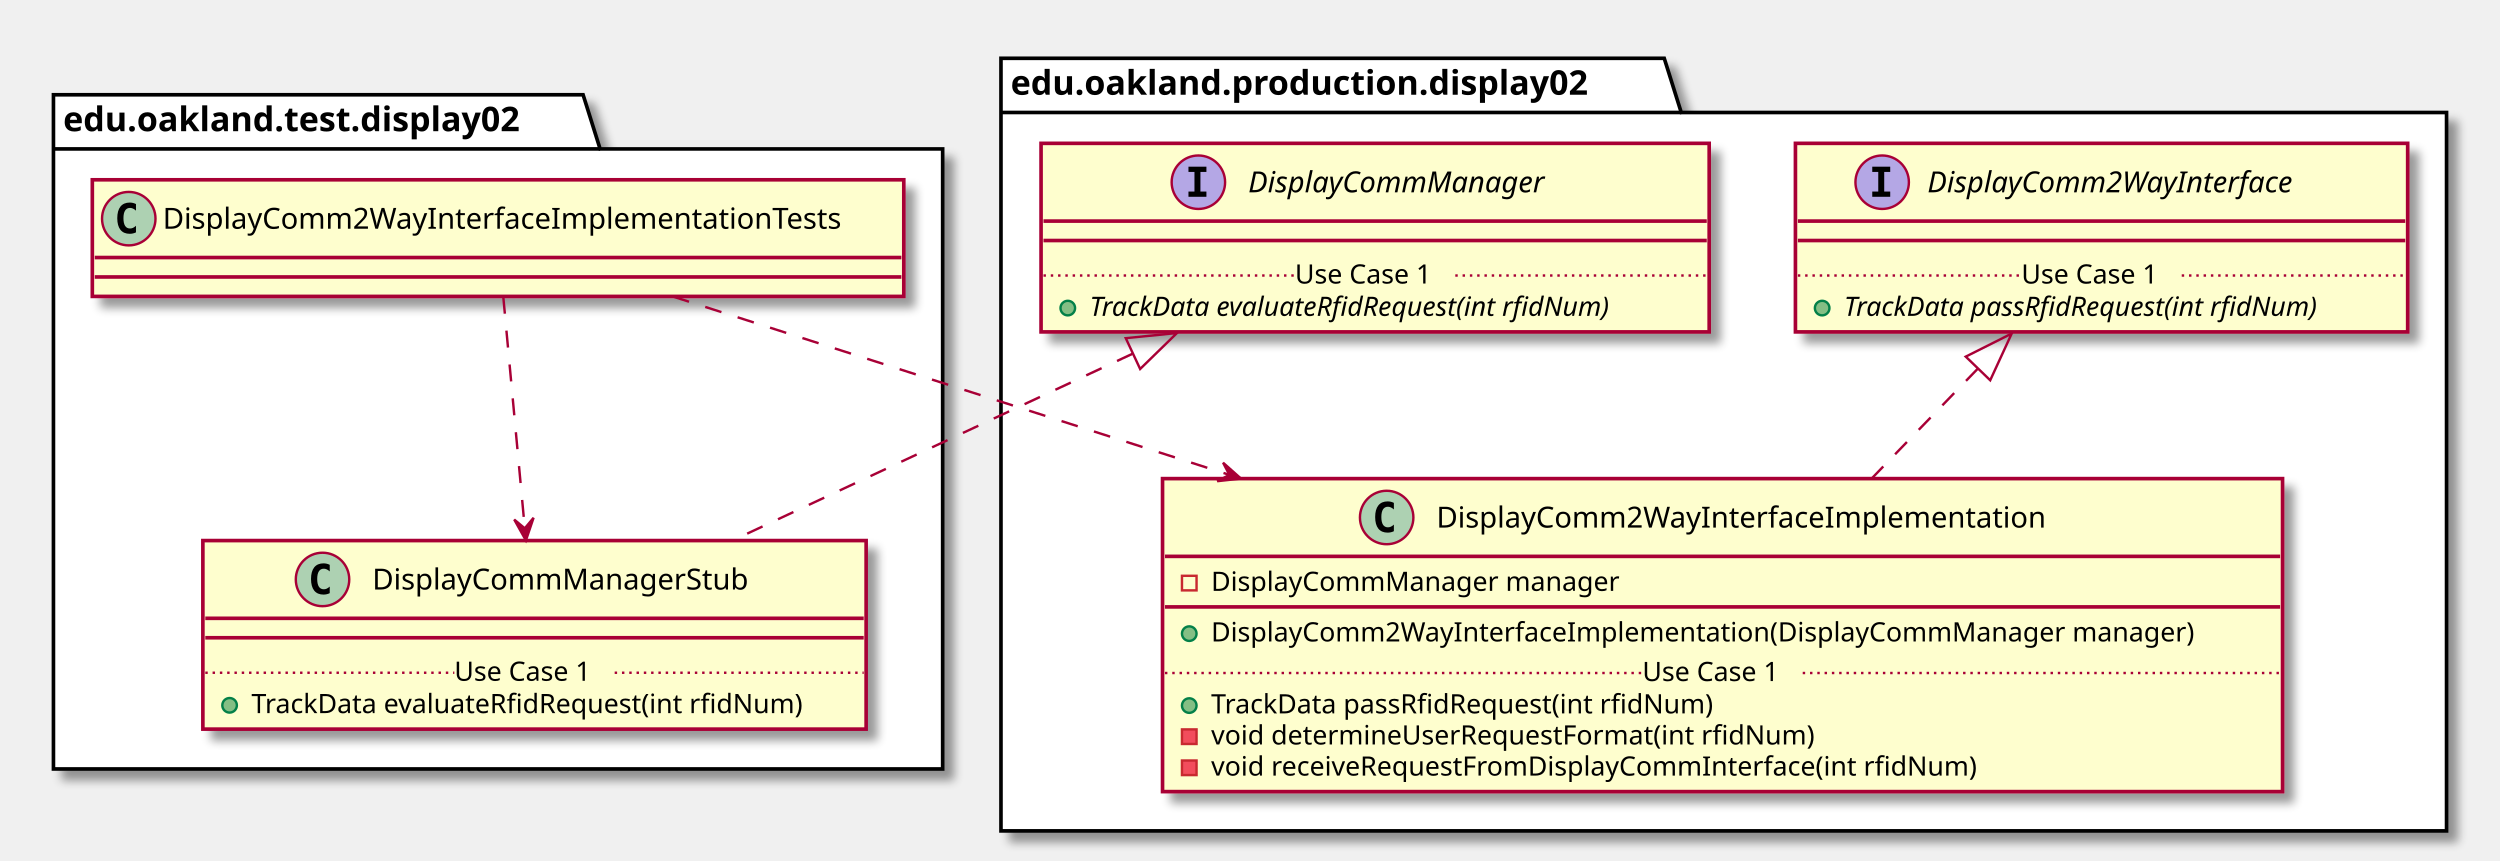
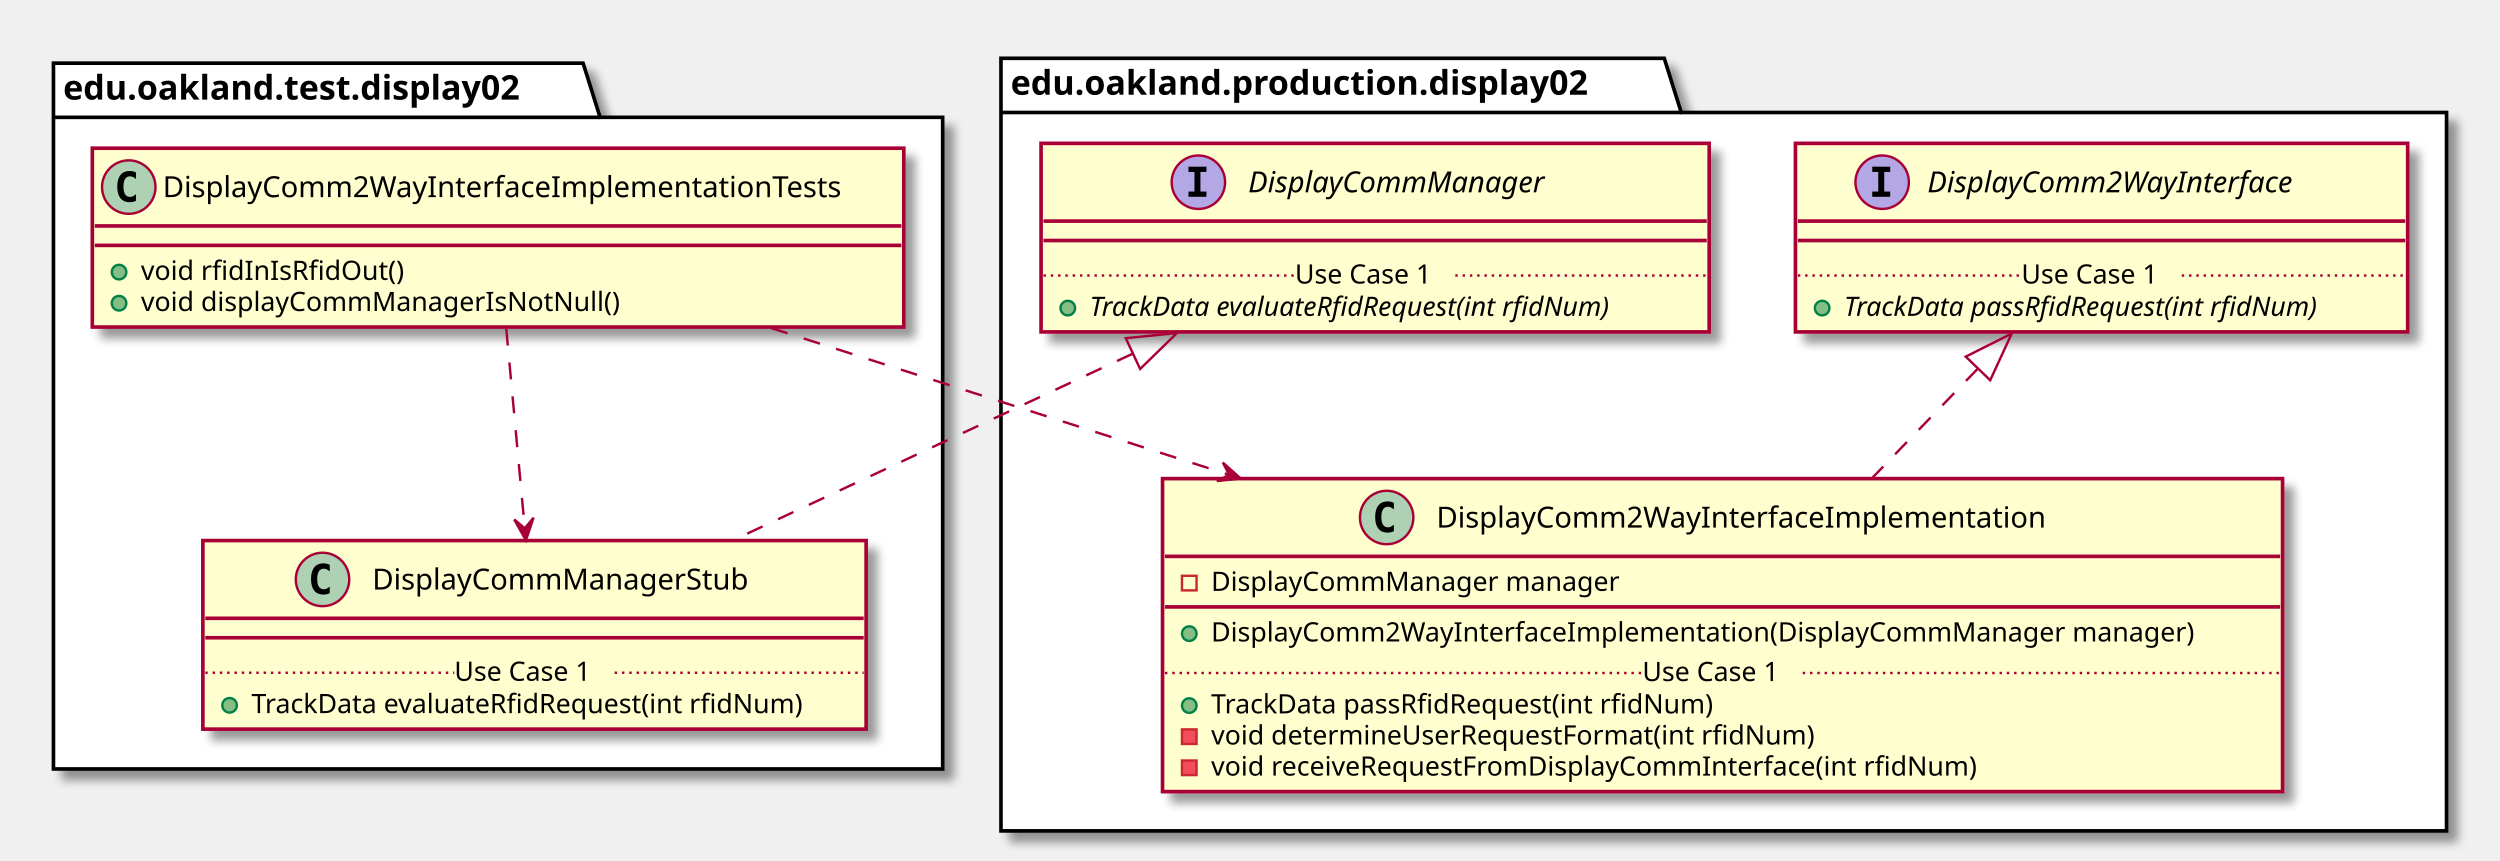
<svg xmlns="http://www.w3.org/2000/svg" contentScriptType="application/ecmascript" contentStyleType="text/css" height="354px" preserveAspectRatio="none" style="width:1029px;height:354px;" version="1.1" viewBox="0 0 1029 354" width="1029px" zoomAndPan="magnify">
  <defs>
-     <filter height="300%" id="f6vs7vdsua1bx" width="300%" x="-1" y="-1">
+     <filter height="300%" id="f1w4w2byoqxodc" width="300%" x="-1" y="-1">
      <feGaussianBlur result="blurOut" stdDeviation="2.0" />
      <feColorMatrix in="blurOut" result="blurOut2" type="matrix" values="0 0 0 0 0 0 0 0 0 0 0 0 0 0 0 0 0 0 .4 0" />
      <feOffset dx="4.0" dy="4.0" in="blurOut2" result="blurOut3" />
      <feBlend in="SourceGraphic" in2="blurOut3" mode="normal" />
    </filter>
  </defs>
  <g>
-     <polygon fill="#FFFFFF" filter="url(#f6vs7vdsua1bx)" points="22,39,240,39,247,61.297,388,61.297,388,316.5,22,316.5,22,39" style="stroke: #000000; stroke-width: 1.5;" />
-     <line style="stroke: #000000; stroke-width: 1.5;" x1="22" x2="247" y1="61.297" y2="61.297" />
-     <text fill="#000000" font-family="sans-serif" font-size="14" font-weight="bold" lengthAdjust="spacingAndGlyphs" textLength="212" x="26" y="53.995">edu.oakland.test.display02</text>
-     <polygon fill="#FFFFFF" filter="url(#f6vs7vdsua1bx)" points="412,24,685,24,692,46.297,1007,46.297,1007,342,412,342,412,24" style="stroke: #000000; stroke-width: 1.5;" />
+     <polygon fill="#FFFFFF" filter="url(#f1w4w2byoqxodc)" points="22,26,240,26,247,48.297,388,48.297,388,316.5,22,316.5,22,26" style="stroke: #000000; stroke-width: 1.5;" />
+     <line style="stroke: #000000; stroke-width: 1.5;" x1="22" x2="247" y1="48.297" y2="48.297" />
+     <text fill="#000000" font-family="sans-serif" font-size="14" font-weight="bold" lengthAdjust="spacingAndGlyphs" textLength="212" x="26" y="40.995">edu.oakland.test.display02</text>
+     <polygon fill="#FFFFFF" filter="url(#f1w4w2byoqxodc)" points="412,24,685,24,692,46.297,1007,46.297,1007,342,412,342,412,24" style="stroke: #000000; stroke-width: 1.5;" />
    <line style="stroke: #000000; stroke-width: 1.5;" x1="412" x2="692" y1="46.297" y2="46.297" />
    <text fill="#000000" font-family="sans-serif" font-size="14" font-weight="bold" lengthAdjust="spacingAndGlyphs" textLength="267" x="416" y="38.995">edu.oakland.production.display02</text>
-     <rect fill="#FEFECE" filter="url(#f6vs7vdsua1bx)" height="48" id="DisplayComm2WayInterfaceImplementationTests" style="stroke: #A80036; stroke-width: 1.5;" width="334" x="38" y="74" />
-     <ellipse cx="53" cy="90" fill="#ADD1B2" rx="11" ry="11" style="stroke: #A80036; stroke-width: 1.0;" />
-     <path d="M55.969,95.641 Q55.391,95.938 54.75,96.078 Q54.109,96.234 53.406,96.234 Q50.906,96.234 49.578,94.594 Q48.266,92.938 48.266,89.812 Q48.266,86.688 49.578,85.031 Q50.906,83.375 53.406,83.375 Q54.109,83.375 54.75,83.531 Q55.406,83.688 55.969,83.984 L55.969,86.703 Q55.344,86.125 54.75,85.859 Q54.156,85.578 53.531,85.578 Q52.188,85.578 51.5,86.656 Q50.812,87.719 50.812,89.812 Q50.812,91.906 51.5,92.984 Q52.188,94.047 53.531,94.047 Q54.156,94.047 54.75,93.781 Q55.344,93.5 55.969,92.922 L55.969,95.641 Z " />
-     <text fill="#000000" font-family="sans-serif" font-size="12" lengthAdjust="spacingAndGlyphs" textLength="302" x="67" y="94.154">DisplayComm2WayInterfaceImplementationTests</text>
-     <line style="stroke: #A80036; stroke-width: 1.5;" x1="39" x2="371" y1="106" y2="106" />
-     <line style="stroke: #A80036; stroke-width: 1.5;" x1="39" x2="371" y1="114" y2="114" />
-     <rect fill="#FEFECE" filter="url(#f6vs7vdsua1bx)" height="77.609" id="DisplayCommManagerStub" style="stroke: #A80036; stroke-width: 1.5;" width="273" x="83.5" y="222.5" />
+     <rect fill="#FEFECE" filter="url(#f1w4w2byoqxodc)" height="73.609" id="DisplayComm2WayInterfaceImplementationTests" style="stroke: #A80036; stroke-width: 1.5;" width="334" x="38" y="61" />
+     <ellipse cx="53" cy="77" fill="#ADD1B2" rx="11" ry="11" style="stroke: #A80036; stroke-width: 1.0;" />
+     <path d="M55.969,82.641 Q55.391,82.938 54.75,83.078 Q54.109,83.234 53.406,83.234 Q50.906,83.234 49.578,81.594 Q48.266,79.938 48.266,76.812 Q48.266,73.688 49.578,72.031 Q50.906,70.375 53.406,70.375 Q54.109,70.375 54.75,70.531 Q55.406,70.688 55.969,70.984 L55.969,73.703 Q55.344,73.125 54.75,72.859 Q54.156,72.578 53.531,72.578 Q52.188,72.578 51.5,73.656 Q50.812,74.719 50.812,76.812 Q50.812,78.906 51.5,79.984 Q52.188,81.047 53.531,81.047 Q54.156,81.047 54.75,80.781 Q55.344,80.5 55.969,79.922 L55.969,82.641 Z " />
+     <text fill="#000000" font-family="sans-serif" font-size="12" lengthAdjust="spacingAndGlyphs" textLength="302" x="67" y="81.154">DisplayComm2WayInterfaceImplementationTests</text>
+     <line style="stroke: #A80036; stroke-width: 1.5;" x1="39" x2="371" y1="93" y2="93" />
+     <line style="stroke: #A80036; stroke-width: 1.5;" x1="39" x2="371" y1="101" y2="101" />
+     <ellipse cx="49" cy="112" fill="#84BE84" rx="3" ry="3" style="stroke: #038048; stroke-width: 1.0;" />
+     <text fill="#000000" font-family="sans-serif" font-size="11" lengthAdjust="spacingAndGlyphs" textLength="115" x="58" y="115.21">void rfidInIsRfidOut()</text>
+     <ellipse cx="49" cy="124.805" fill="#84BE84" rx="3" ry="3" style="stroke: #038048; stroke-width: 1.0;" />
+     <text fill="#000000" font-family="sans-serif" font-size="11" lengthAdjust="spacingAndGlyphs" textLength="211" x="58" y="128.015">void displayCommManagerIsNotNull()</text>
+     <rect fill="#FEFECE" filter="url(#f1w4w2byoqxodc)" height="77.609" id="DisplayCommManagerStub" style="stroke: #A80036; stroke-width: 1.5;" width="273" x="83.5" y="222.5" />
    <ellipse cx="132.75" cy="238.5" fill="#ADD1B2" rx="11" ry="11" style="stroke: #A80036; stroke-width: 1.0;" />
    <path d="M135.719,244.141 Q135.141,244.438 134.5,244.578 Q133.859,244.734 133.156,244.734 Q130.656,244.734 129.328,243.094 Q128.016,241.438 128.016,238.312 Q128.016,235.188 129.328,233.531 Q130.656,231.875 133.156,231.875 Q133.859,231.875 134.5,232.031 Q135.156,232.188 135.719,232.484 L135.719,235.203 Q135.094,234.625 134.5,234.359 Q133.906,234.078 133.281,234.078 Q131.938,234.078 131.25,235.156 Q130.562,236.219 130.562,238.312 Q130.562,240.406 131.25,241.484 Q131.938,242.547 133.281,242.547 Q133.906,242.547 134.5,242.281 Q135.094,242 135.719,241.422 L135.719,244.141 Z " />
    <text fill="#000000" font-family="sans-serif" font-size="12" lengthAdjust="spacingAndGlyphs" textLength="166" x="153.25" y="242.654">DisplayCommManagerStub</text>
    <line style="stroke: #A80036; stroke-width: 1.5;" x1="84.5" x2="355.5" y1="254.5" y2="254.5" />
    <line style="stroke: #A80036; stroke-width: 1.5;" x1="84.5" x2="355.5" y1="262.5" y2="262.5" />
    <ellipse cx="94.5" cy="290.305" fill="#84BE84" rx="3" ry="3" style="stroke: #038048; stroke-width: 1.0;" />
    <text fill="#000000" font-family="sans-serif" font-size="11" lengthAdjust="spacingAndGlyphs" textLength="247" x="103.5" y="293.515">TrackData evaluateRfidRequest(int rfidNum)</text>
    <line style="stroke: #A80036; stroke-width: 1.0; stroke-dasharray: 1.0,2.0;" x1="84.5" x2="187" y1="276.902" y2="276.902" />
    <text fill="#000000" font-family="sans-serif" font-size="11" lengthAdjust="spacingAndGlyphs" textLength="66" x="187" y="280.21">Use Case 1</text>
    <line style="stroke: #A80036; stroke-width: 1.0; stroke-dasharray: 1.0,2.0;" x1="253" x2="355.5" y1="276.902" y2="276.902" />
-     <rect fill="#FEFECE" filter="url(#f6vs7vdsua1bx)" height="77.609" id="DisplayCommManager" style="stroke: #A80036; stroke-width: 1.5;" width="275" x="428.5" y="59" />
+     <rect fill="#FEFECE" filter="url(#f1w4w2byoqxodc)" height="77.609" id="DisplayCommManager" style="stroke: #A80036; stroke-width: 1.5;" width="275" x="428.5" y="59" />
    <ellipse cx="493.25" cy="75" fill="#B4A7E5" rx="11" ry="11" style="stroke: #A80036; stroke-width: 1.0;" />
    <path d="M489.172,70.766 L489.172,68.609 L496.562,68.609 L496.562,70.766 L494.094,70.766 L494.094,78.844 L496.562,78.844 L496.562,81 L489.172,81 L489.172,78.844 L491.641,78.844 L491.641,70.766 L489.172,70.766 Z " />
    <text fill="#000000" font-family="sans-serif" font-size="12" font-style="italic" lengthAdjust="spacingAndGlyphs" textLength="137" x="513.75" y="79.154">DisplayCommManager</text>
    <line style="stroke: #A80036; stroke-width: 1.5;" x1="429.5" x2="702.5" y1="91" y2="91" />
    <line style="stroke: #A80036; stroke-width: 1.5;" x1="429.5" x2="702.5" y1="99" y2="99" />
    <ellipse cx="439.5" cy="126.805" fill="#84BE84" rx="3" ry="3" style="stroke: #038048; stroke-width: 1.0;" />
    <text fill="#000000" font-family="sans-serif" font-size="11" font-style="italic" lengthAdjust="spacingAndGlyphs" textLength="249" x="448.5" y="130.015">TrackData evaluateRfidRequest(int rfidNum)</text>
    <line style="stroke: #A80036; stroke-width: 1.0; stroke-dasharray: 1.0,2.0;" x1="429.5" x2="533" y1="113.402" y2="113.402" />
    <text fill="#000000" font-family="sans-serif" font-size="11" lengthAdjust="spacingAndGlyphs" textLength="66" x="533" y="116.71">Use Case 1</text>
    <line style="stroke: #A80036; stroke-width: 1.0; stroke-dasharray: 1.0,2.0;" x1="599" x2="702.5" y1="113.402" y2="113.402" />
-     <rect fill="#FEFECE" filter="url(#f6vs7vdsua1bx)" height="128.828" id="DisplayComm2WayInterfaceImplementation" style="stroke: #A80036; stroke-width: 1.5;" width="461" x="478.5" y="197" />
+     <rect fill="#FEFECE" filter="url(#f1w4w2byoqxodc)" height="128.828" id="DisplayComm2WayInterfaceImplementation" style="stroke: #A80036; stroke-width: 1.5;" width="461" x="478.5" y="197" />
    <ellipse cx="570.75" cy="213" fill="#ADD1B2" rx="11" ry="11" style="stroke: #A80036; stroke-width: 1.0;" />
    <path d="M573.719,218.641 Q573.141,218.938 572.5,219.078 Q571.859,219.234 571.156,219.234 Q568.656,219.234 567.328,217.594 Q566.016,215.938 566.016,212.812 Q566.016,209.688 567.328,208.031 Q568.656,206.375 571.156,206.375 Q571.859,206.375 572.5,206.531 Q573.156,206.688 573.719,206.984 L573.719,209.703 Q573.094,209.125 572.5,208.859 Q571.906,208.578 571.281,208.578 Q569.938,208.578 569.25,209.656 Q568.562,210.719 568.562,212.812 Q568.562,214.906 569.25,215.984 Q569.938,217.047 571.281,217.047 Q571.906,217.047 572.5,216.781 Q573.094,216.5 573.719,215.922 L573.719,218.641 Z " />
    <text fill="#000000" font-family="sans-serif" font-size="12" lengthAdjust="spacingAndGlyphs" textLength="268" x="591.25" y="217.154">DisplayComm2WayInterfaceImplementation</text>
    <line style="stroke: #A80036; stroke-width: 1.5;" x1="479.5" x2="938.5" y1="229" y2="229" />
    <rect fill="none" height="6" style="stroke: #C82930; stroke-width: 1.0;" width="6" x="486.5" y="237" />
    <text fill="#000000" font-family="sans-serif" font-size="11" lengthAdjust="spacingAndGlyphs" textLength="182" x="498.5" y="243.21">DisplayCommManager manager</text>
    <line style="stroke: #A80036; stroke-width: 1.5;" x1="479.5" x2="938.5" y1="249.805" y2="249.805" />
    <ellipse cx="489.5" cy="260.805" fill="#84BE84" rx="3" ry="3" style="stroke: #038048; stroke-width: 1.0;" />
    <text fill="#000000" font-family="sans-serif" font-size="11" lengthAdjust="spacingAndGlyphs" textLength="435" x="498.5" y="264.015">DisplayComm2WayInterfaceImplementation(DisplayCommManager manager)</text>
    <ellipse cx="489.5" cy="290.414" fill="#84BE84" rx="3" ry="3" style="stroke: #038048; stroke-width: 1.0;" />
    <text fill="#000000" font-family="sans-serif" font-size="11" lengthAdjust="spacingAndGlyphs" textLength="227" x="498.5" y="293.625">TrackData passRfidRequest(int rfidNum)</text>
    <rect fill="#F24D5C" height="6" style="stroke: #C82930; stroke-width: 1.0;" width="6" x="486.5" y="300.219" />
    <text fill="#000000" font-family="sans-serif" font-size="11" lengthAdjust="spacingAndGlyphs" textLength="269" x="498.5" y="306.429">void determineUserRequestFormat(int rfidNum)</text>
    <rect fill="#F24D5C" height="6" style="stroke: #C82930; stroke-width: 1.0;" width="6" x="486.5" y="313.023" />
    <text fill="#000000" font-family="sans-serif" font-size="11" lengthAdjust="spacingAndGlyphs" textLength="342" x="498.5" y="319.234">void receiveRequestFromDisplayCommInterface(int rfidNum)</text>
    <line style="stroke: #A80036; stroke-width: 1.0; stroke-dasharray: 1.0,2.0;" x1="479.5" x2="676" y1="277.012" y2="277.012" />
    <text fill="#000000" font-family="sans-serif" font-size="11" lengthAdjust="spacingAndGlyphs" textLength="66" x="676" y="280.32">Use Case 1</text>
    <line style="stroke: #A80036; stroke-width: 1.0; stroke-dasharray: 1.0,2.0;" x1="742" x2="938.5" y1="277.012" y2="277.012" />
-     <rect fill="#FEFECE" filter="url(#f6vs7vdsua1bx)" height="77.609" id="DisplayComm2WayInterface" style="stroke: #A80036; stroke-width: 1.5;" width="252" x="739" y="59" />
+     <rect fill="#FEFECE" filter="url(#f1w4w2byoqxodc)" height="77.609" id="DisplayComm2WayInterface" style="stroke: #A80036; stroke-width: 1.5;" width="252" x="739" y="59" />
    <ellipse cx="774.7" cy="75" fill="#B4A7E5" rx="11" ry="11" style="stroke: #A80036; stroke-width: 1.0;" />
    <path d="M770.622,70.766 L770.622,68.609 L778.013,68.609 L778.013,70.766 L775.544,70.766 L775.544,78.844 L778.013,78.844 L778.013,81 L770.622,81 L770.622,78.844 L773.091,78.844 L773.091,70.766 L770.622,70.766 Z " />
    <text fill="#000000" font-family="sans-serif" font-size="12" font-style="italic" lengthAdjust="spacingAndGlyphs" textLength="174" x="793.3" y="79.154">DisplayComm2WayInterface</text>
    <line style="stroke: #A80036; stroke-width: 1.5;" x1="740" x2="990" y1="91" y2="91" />
    <line style="stroke: #A80036; stroke-width: 1.5;" x1="740" x2="990" y1="99" y2="99" />
    <ellipse cx="750" cy="126.805" fill="#84BE84" rx="3" ry="3" style="stroke: #038048; stroke-width: 1.0;" />
    <text fill="#000000" font-family="sans-serif" font-size="11" font-style="italic" lengthAdjust="spacingAndGlyphs" textLength="226" x="759" y="130.015">TrackData passRfidRequest(int rfidNum)</text>
    <line style="stroke: #A80036; stroke-width: 1.0; stroke-dasharray: 1.0,2.0;" x1="740" x2="832" y1="113.402" y2="113.402" />
    <text fill="#000000" font-family="sans-serif" font-size="11" lengthAdjust="spacingAndGlyphs" textLength="66" x="832" y="116.71">Use Case 1</text>
    <line style="stroke: #A80036; stroke-width: 1.0; stroke-dasharray: 1.0,2.0;" x1="898" x2="990" y1="113.402" y2="113.402" />
    <path d="M466.11,145.62 C413.92,169.99 350.84,199.43 301.61,222.41 " fill="none" id="DisplayCommManager&lt;-DisplayCommManagerStub" style="stroke: #A80036; stroke-width: 1.0; stroke-dasharray: 7.0,7.0;" />
    <polygon fill="none" points="463.36,139.18,484.44,137.07,469.28,151.87,463.36,139.18" style="stroke: #A80036; stroke-width: 1.0;" />
-     <path d="M207.15,122.14 C209.45,146.87 213.14,186.66 215.98,217.23 " fill="none" id="DisplayComm2WayInterfaceImplementationTests-&gt;DisplayCommManagerStub" style="stroke: #A80036; stroke-width: 1.0; stroke-dasharray: 7.0,7.0;" />
-     <polygon fill="#A80036" points="216.46,222.44,219.619,213.112,216.002,217.461,211.653,213.844,216.46,222.44" style="stroke: #A80036; stroke-width: 1.0;" />
+     <path d="M208.37,135.24 C210.63,159.57 213.61,191.73 215.99,217.37 " fill="none" id="DisplayComm2WayInterfaceImplementationTests-&gt;DisplayCommManagerStub" style="stroke: #A80036; stroke-width: 1.0; stroke-dasharray: 7.0,7.0;" />
+     <polygon fill="#A80036" points="216.46,222.41,219.619,213.082,216.002,217.431,211.653,213.814,216.46,222.41" style="stroke: #A80036; stroke-width: 1.0;" />
    <path d="M814.07,151.73 C800.12,166.16 784.86,181.96 770.4,196.93 " fill="none" id="DisplayComm2WayInterface&lt;-DisplayComm2WayInterfaceImplementation" style="stroke: #A80036; stroke-width: 1.0; stroke-dasharray: 7.0,7.0;" />
    <polygon fill="none" points="809.1,146.79,828.03,137.27,819.17,156.52,809.1,146.79" style="stroke: #A80036; stroke-width: 1.0;" />
-     <path d="M276.94,122.05 C336.74,141.22 424.86,169.45 505.95,195.43 " fill="none" id="DisplayComm2WayInterfaceImplementationTests-&gt;DisplayComm2WayInterfaceImplementation" style="stroke: #A80036; stroke-width: 1.0; stroke-dasharray: 7.0,7.0;" />
-     <polygon fill="#A80036" points="510.78,196.98,503.417,190.439,506.016,195.463,500.991,198.062,510.78,196.98" style="stroke: #A80036; stroke-width: 1.0;" />
+     <path d="M317.48,135.04 C372.9,152.8 441.46,174.77 505.65,195.34 " fill="none" id="DisplayComm2WayInterfaceImplementationTests-&gt;DisplayComm2WayInterfaceImplementation" style="stroke: #A80036; stroke-width: 1.0; stroke-dasharray: 7.0,7.0;" />
+     <polygon fill="#A80036" points="510.66,196.94,503.309,190.385,505.898,195.415,500.869,198.004,510.66,196.94" style="stroke: #A80036; stroke-width: 1.0;" />
  </g>
</svg>
